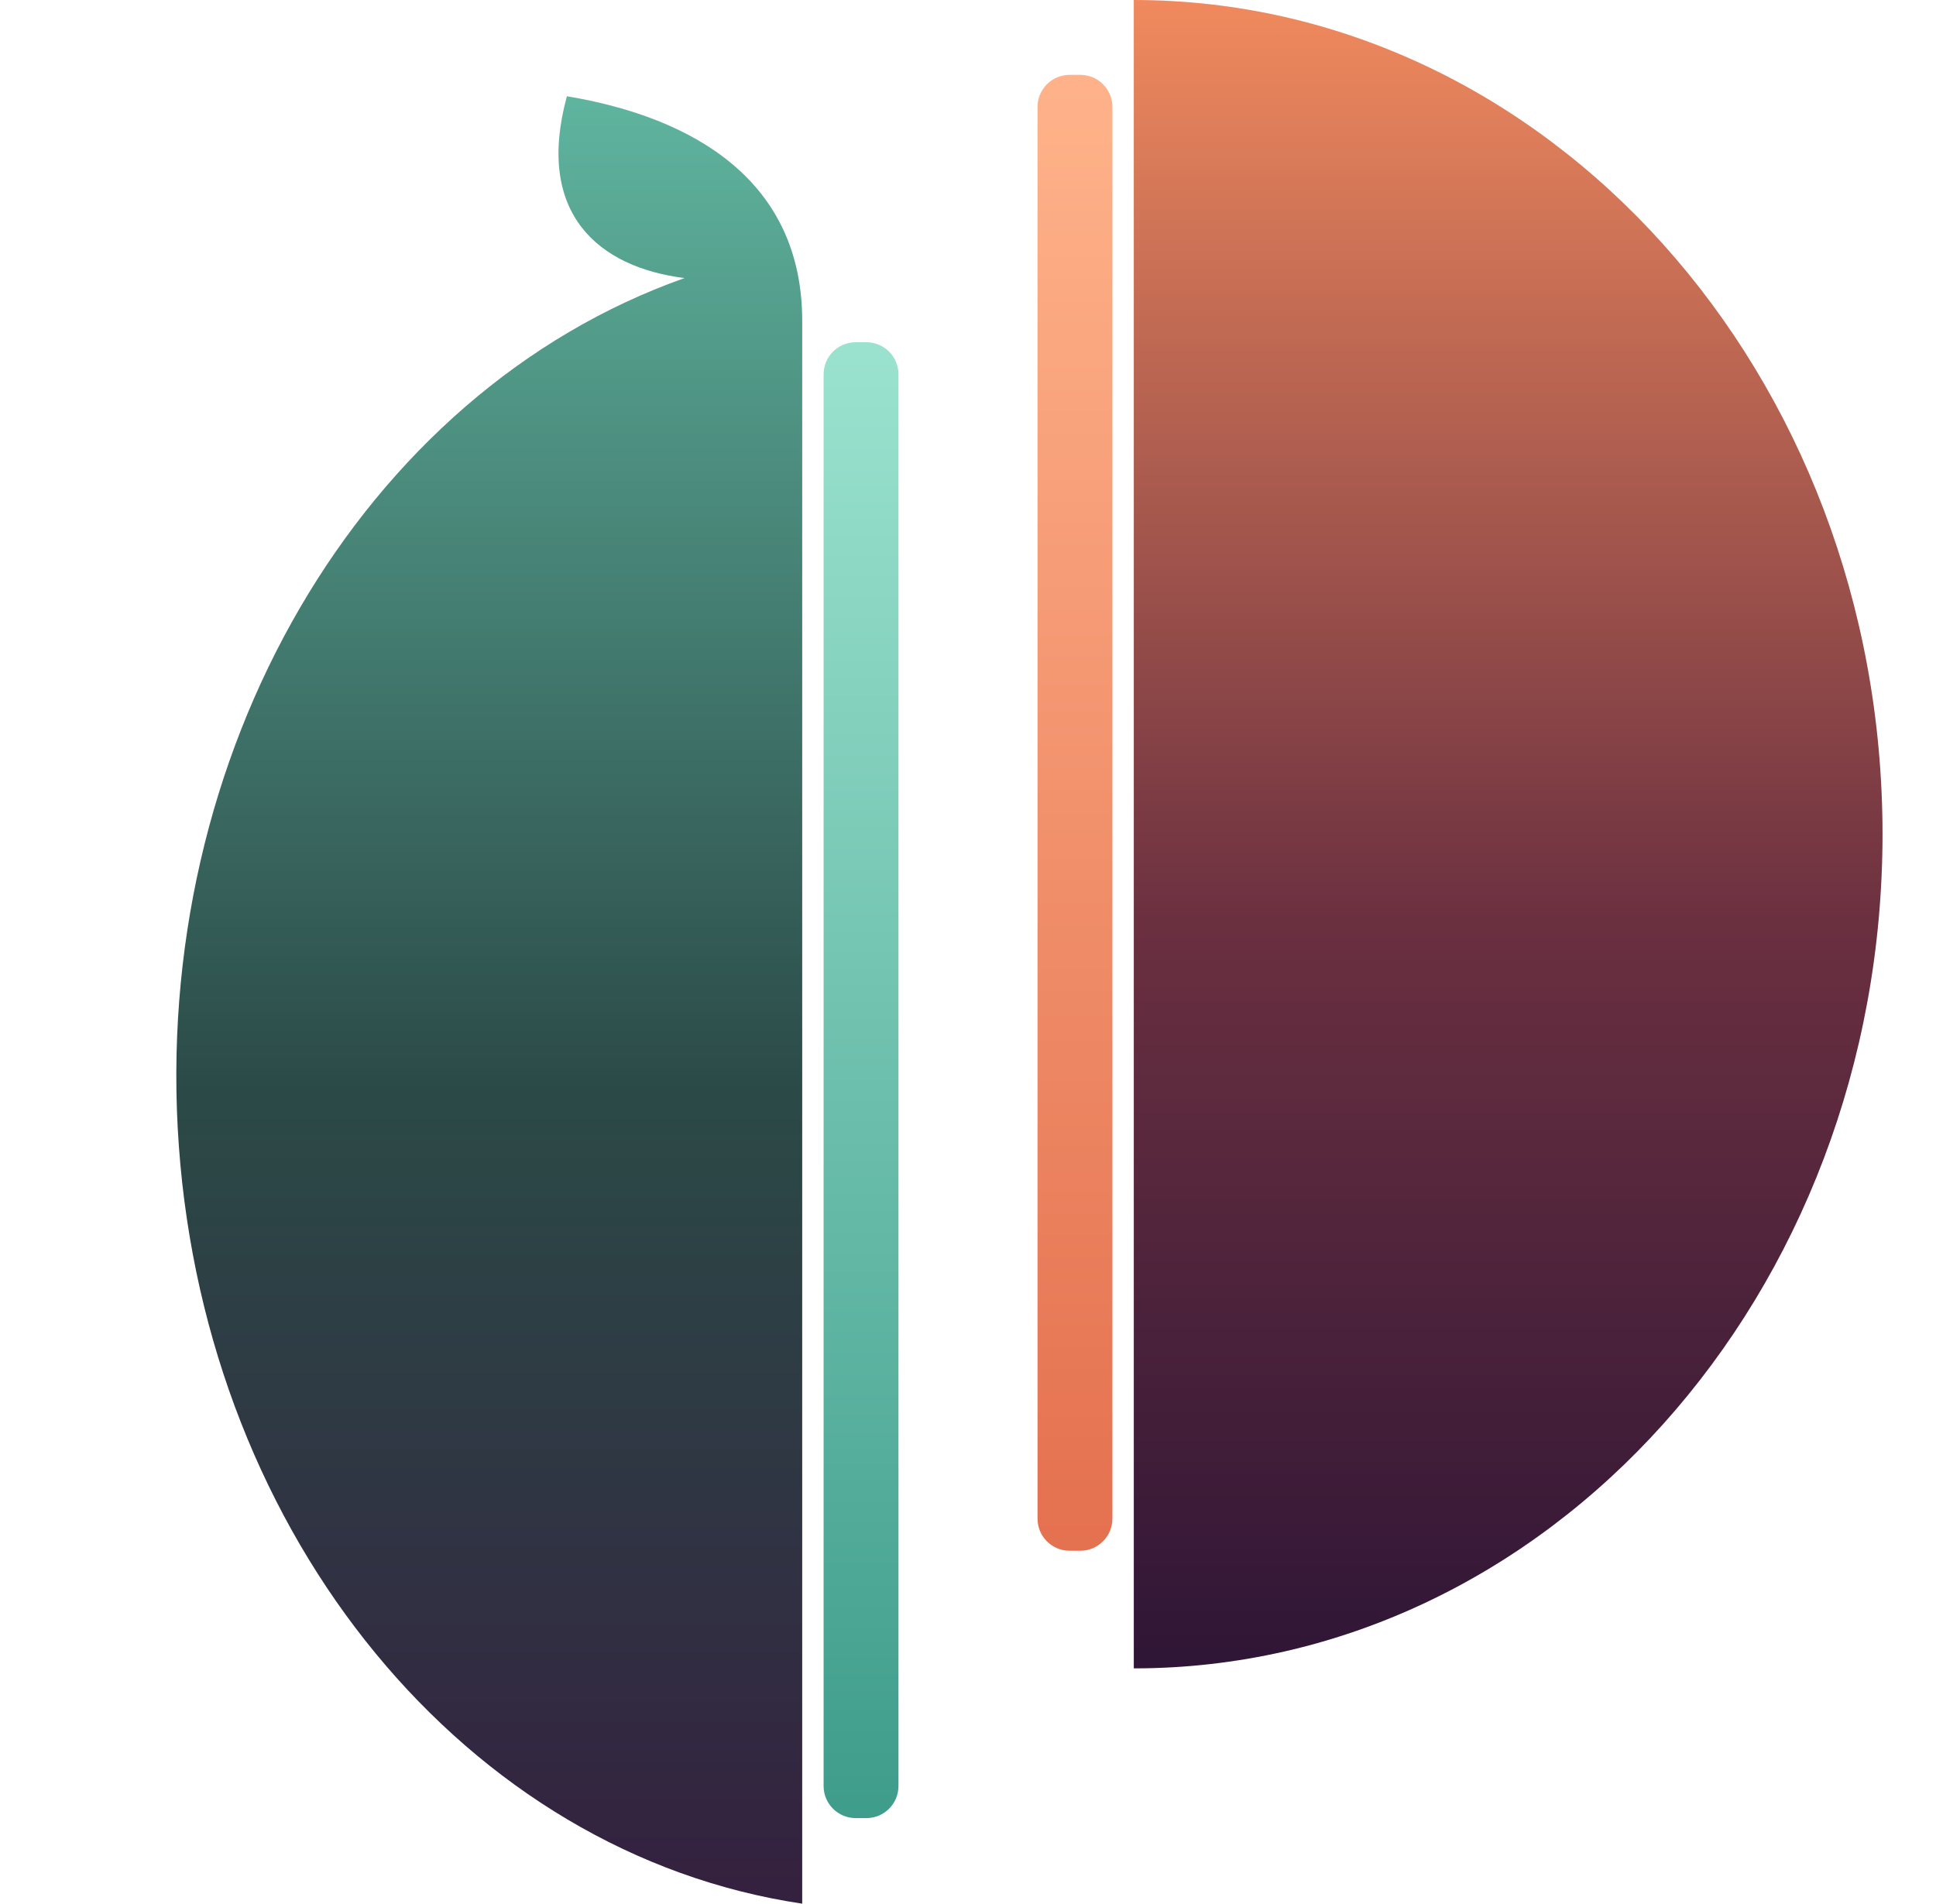
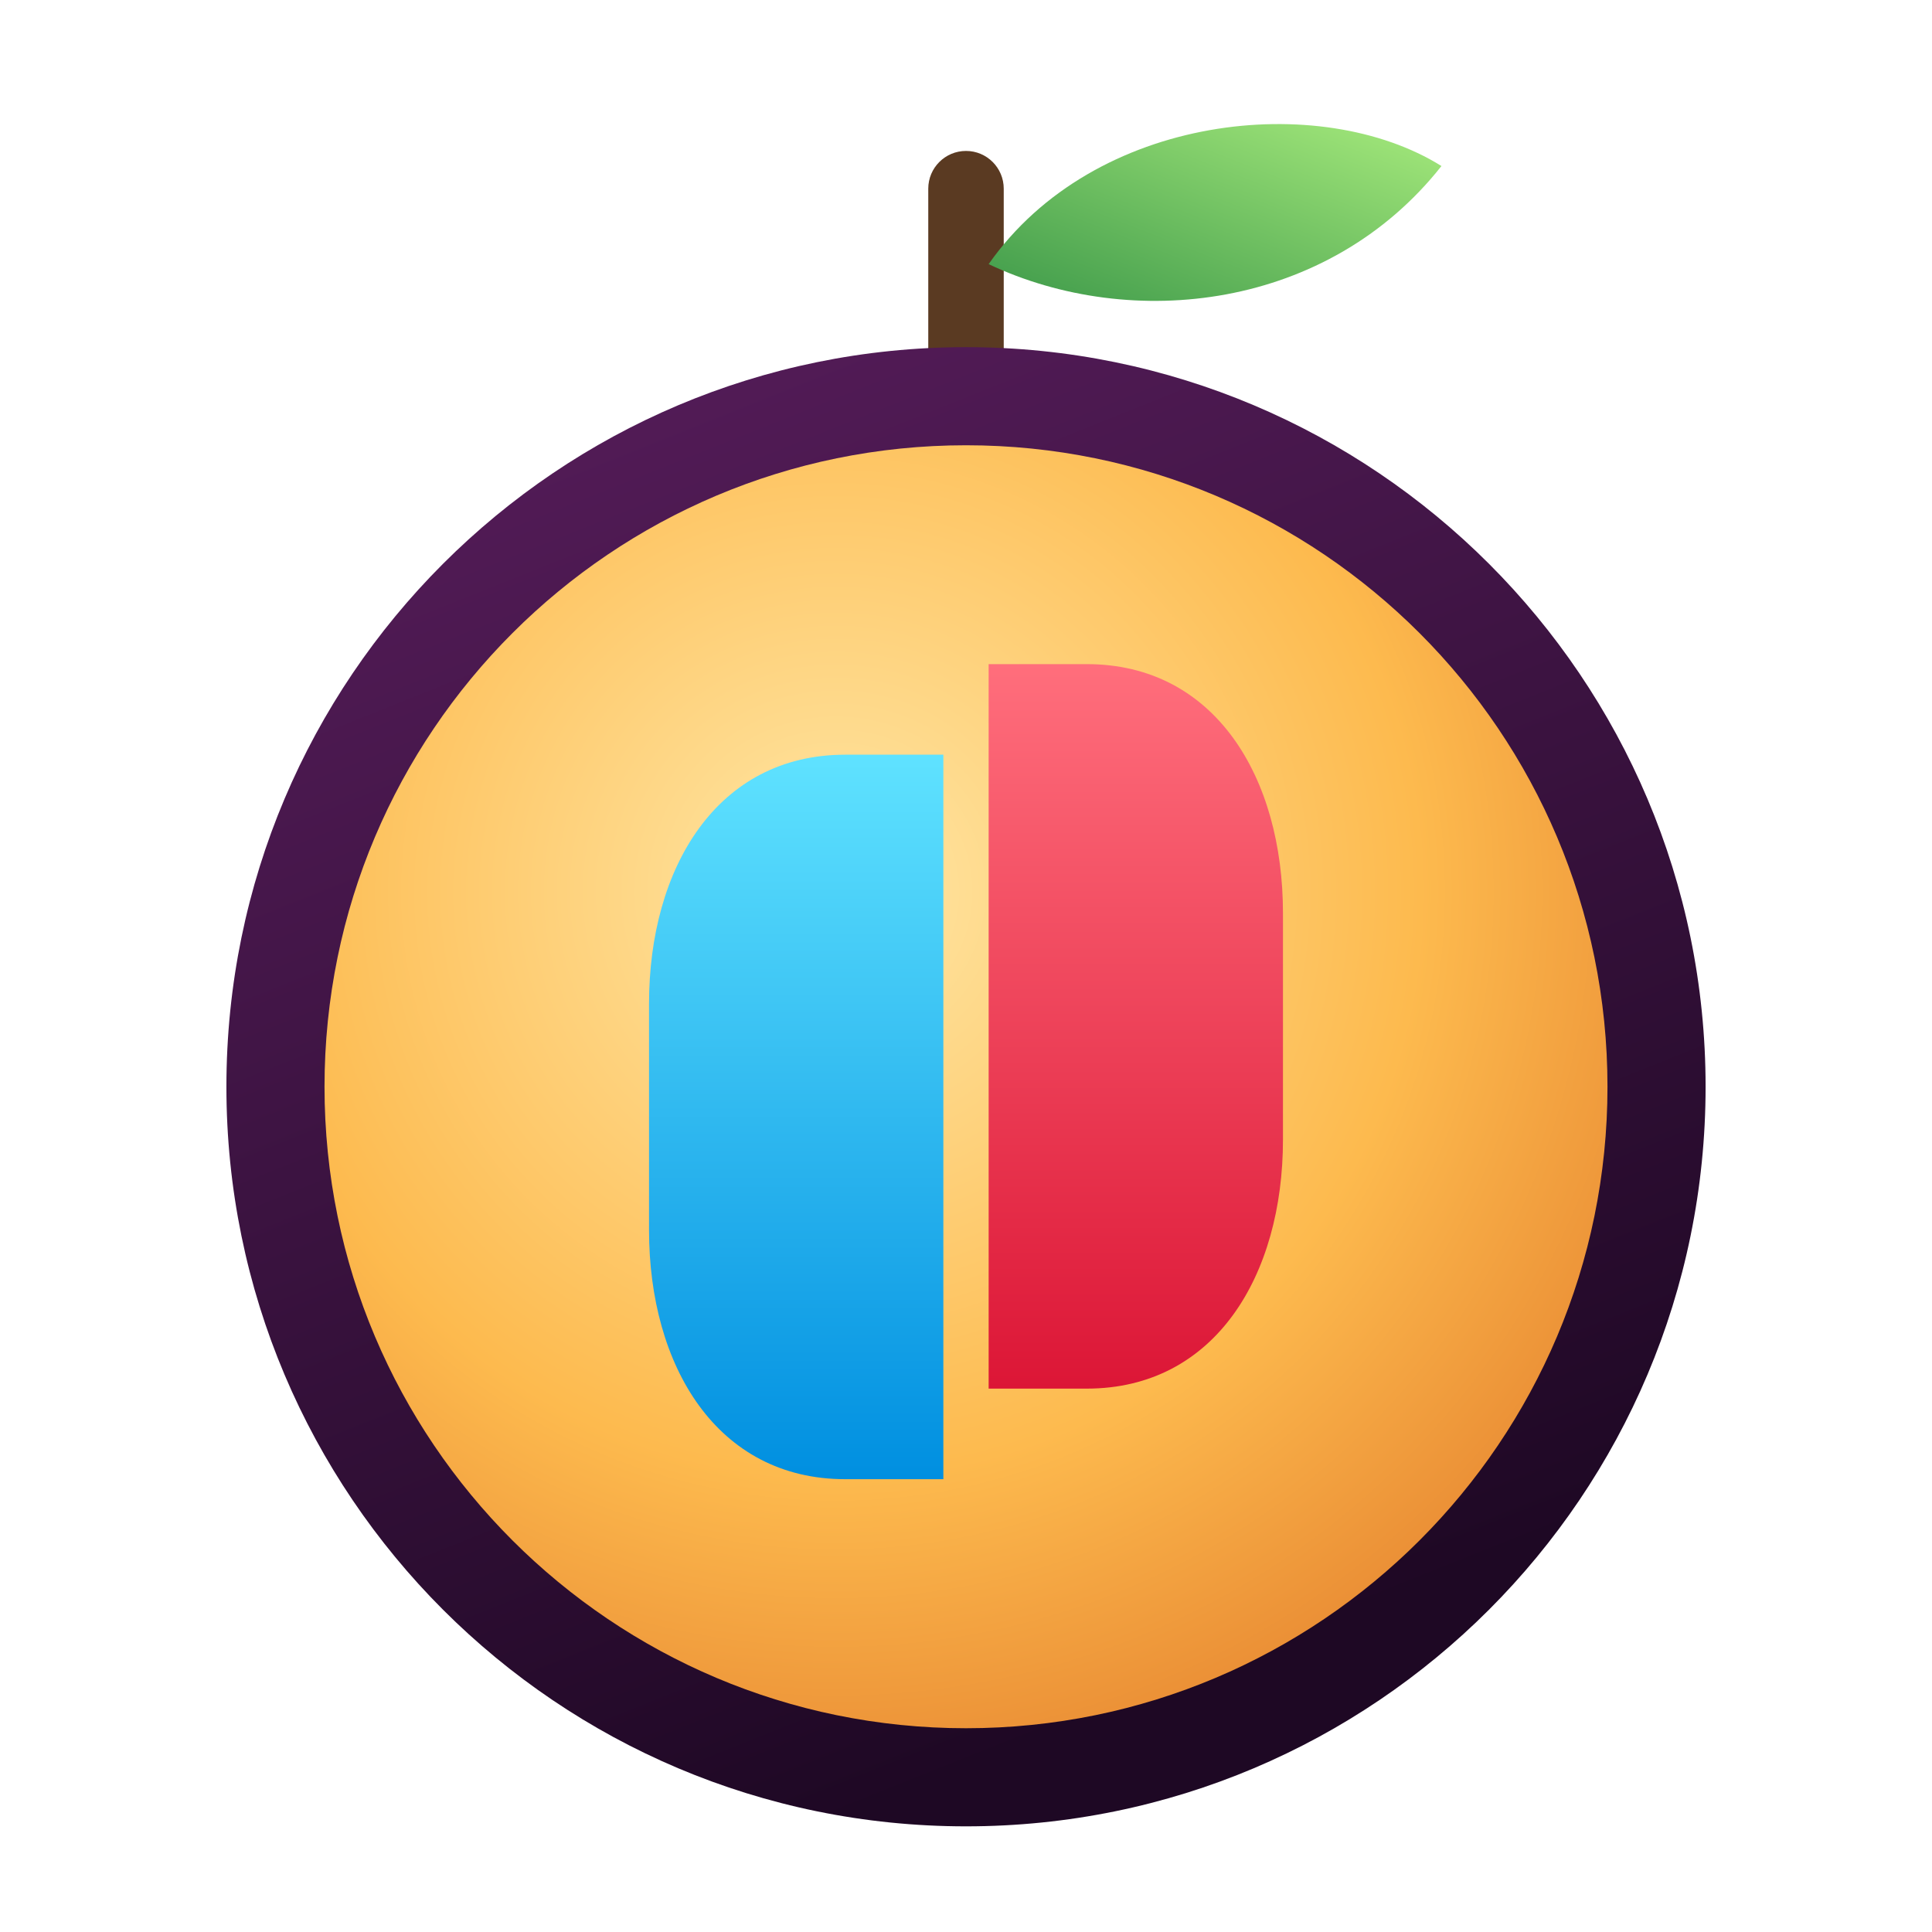
- <svg xmlns="http://www.w3.org/2000/svg" viewBox="0 0 362 356" width="362" height="356">
+ <svg xmlns="http://www.w3.org/2000/svg" viewBox="0 0 512 512" width="512" height="512">
  <defs>
-     <linearGradient id="leaf" x1="0" y1="0" x2="0" y2="1">
-       <stop offset="0" stop-color="#5FB59F" />
-       <stop offset="0.55" stop-color="#2B4A47" />
-       <stop offset="1" stop-color="#34203F" />
+     <linearGradient id="skin" x1="0" y1="0" x2="0.4" y2="1">
+       <stop offset="0" stop-color="#5A1E5E" />
+       <stop offset="1" stop-color="#1E0824" />
    </linearGradient>
-     <linearGradient id="flesh" x1="0" y1="0" x2="0" y2="1">
-       <stop offset="0" stop-color="#F28B5E" />
-       <stop offset="0.55" stop-color="#6B3040" />
-       <stop offset="1" stop-color="#2E1536" />
+     <radialGradient id="flesh" cx="0.4" cy="0.35" r="0.75">
+       <stop offset="0" stop-color="#FFE7A6" />
+       <stop offset="0.6" stop-color="#FDBA4E" />
+       <stop offset="1" stop-color="#E5822E" />
+     </radialGradient>
+     <linearGradient id="leaf" x1="0" y1="1" x2="1" y2="0">
+       <stop offset="0" stop-color="#3E9A4A" />
+       <stop offset="1" stop-color="#A6EA7C" />
    </linearGradient>
-     <linearGradient id="leafBar" x1="0" y1="0" x2="0" y2="1">
-       <stop offset="0" stop-color="#9BE3CF" />
-       <stop offset="1" stop-color="#3E9C8A" />
+     <linearGradient id="blue" x1="0" y1="0" x2="0" y2="1">
+       <stop offset="0" stop-color="#5FE2FF" />
+       <stop offset="1" stop-color="#008FE0" />
    </linearGradient>
-     <linearGradient id="fleshBar" x1="0" y1="0" x2="0" y2="1">
-       <stop offset="0" stop-color="#FFB38A" />
-       <stop offset="1" stop-color="#E4704F" />
+     <linearGradient id="red" x1="0" y1="0" x2="0" y2="1">
+       <stop offset="0" stop-color="#FF6E7C" />
+       <stop offset="1" stop-color="#DC1636" />
    </linearGradient>
  </defs>
-   <path d="M150,60 C150,34 130,22 106,18 C100,40 112,50 128,52 A134,156 0 0 0 150,356 Z" fill="url(#leaf)" />
-   <rect x="154" y="64" width="14" height="276" rx="6" fill="url(#leafBar)" />
-   <path d="M212,0 A140,156 0 0 1 212,312 Z" fill="url(#flesh)" />
-   <rect x="194" y="14" width="14" height="276" rx="6" fill="url(#fleshBar)" />
+   <rect x="246" y="40" width="20" height="64" rx="10" fill="#5A3A22" />
+   <path d="M262,70 C290,30 350,24 382,44 C352,82 300,88 262,70 Z" fill="url(#leaf)" />
+   <circle cx="256" cy="288" r="196" fill="url(#skin)" />
+   <circle cx="256" cy="288" r="170" fill="url(#flesh)" />
+   <path d="M250,200 H224 C190,200 172,230 172,266 V326 C172,362 190,392 224,392 H250 Z" fill="url(#blue)" />
+   <path d="M262,176 H288 C322,176 340,206 340,242 V302 C340,338 322,368 288,368 H262 Z" fill="url(#red)" />
</svg>
